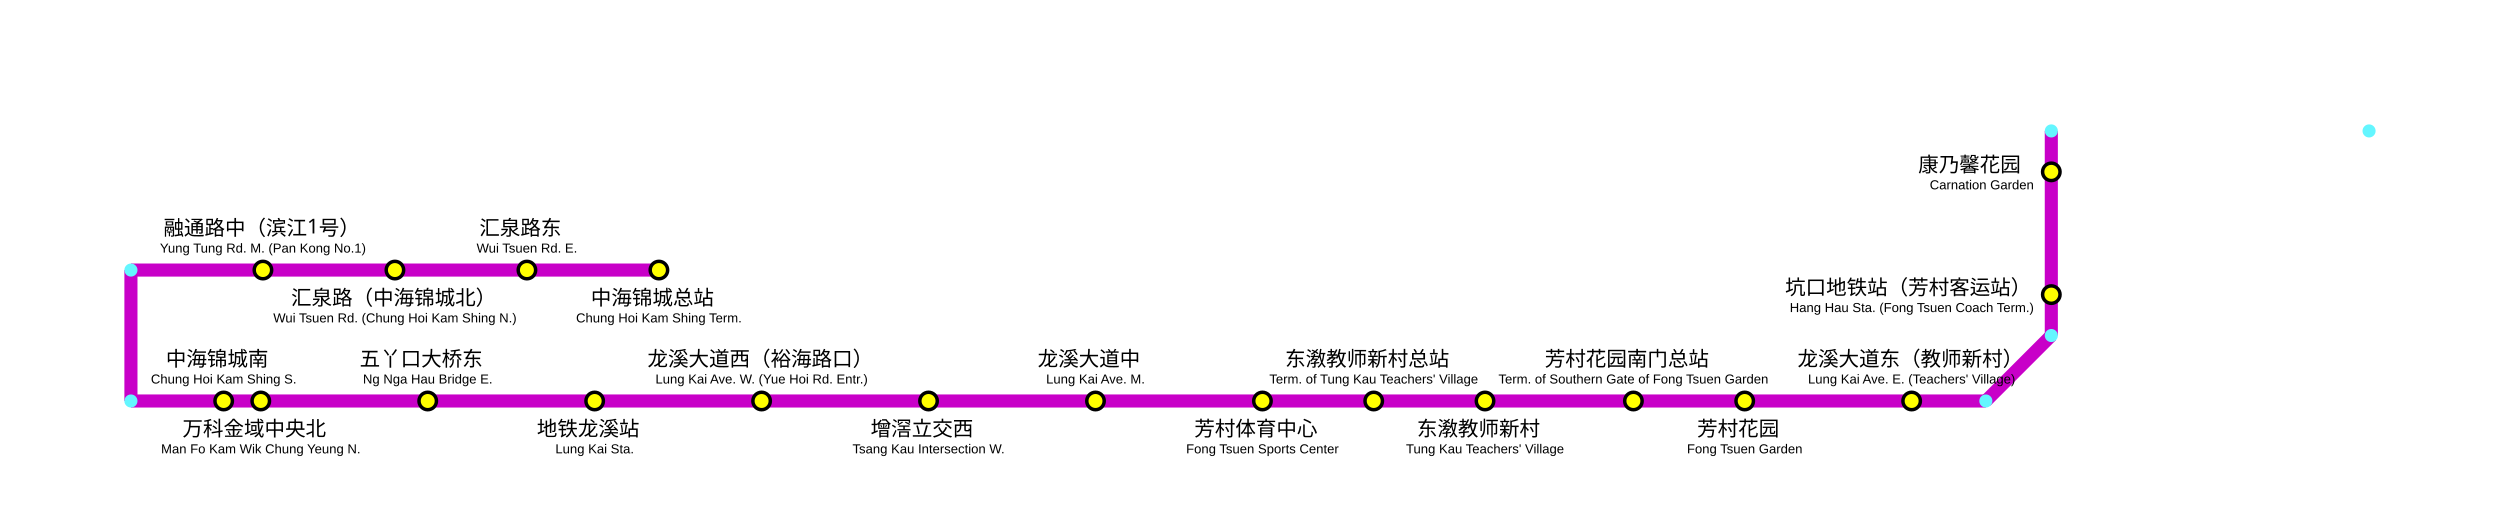
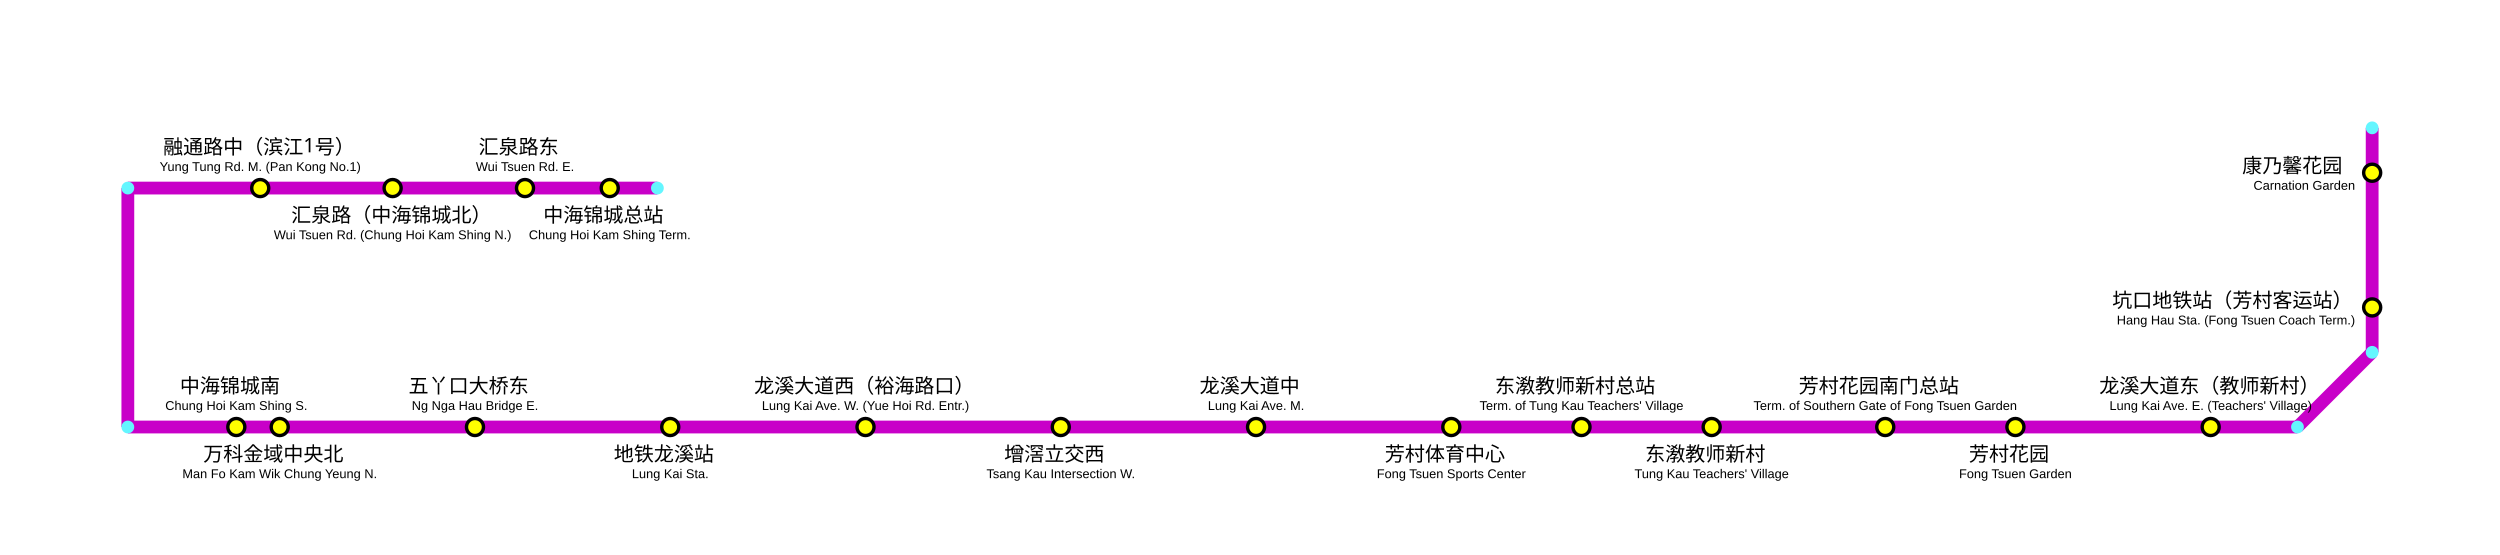
- <svg xmlns="http://www.w3.org/2000/svg" version="1.1" width="572.804" height="121.876">
-   <line x1="150.972" y1="61.876" x2="30" y2="61.876" stroke-width="3" style="stroke:#C800C8;" />
-   <line x1="30" y1="61.876" x2="30" y2="91.876" stroke-width="3" style="stroke:#C800C8;" />
-   <line x1="30" y1="91.876" x2="455" y2="91.876" stroke-width="3" style="stroke:#C800C8;" />
-   <line x1="455" y1="91.876" x2="470" y2="76.876" stroke-width="3" style="stroke:#C800C8;" />
-   <line x1="470" y1="76.876" x2="470" y2="30" stroke-width="3" style="stroke:#C800C8;" />
-   <circle cx="150.972" cy="61.876" r="1.5" style="fill:#64F6FF;" />
-   <circle cx="30" cy="61.876" r="1.5" style="fill:#64F6FF;" />
-   <circle cx="30" cy="91.876" r="1.5" style="fill:#64F6FF;" />
-   <circle cx="455" cy="91.876" r="1.5" style="fill:#64F6FF;" />
-   <circle cx="470" cy="76.876" r="1.5" style="fill:#64F6FF;" />
-   <circle cx="470" cy="30" r="1.5" style="fill:#64F6FF;" />
-   <circle cx="542.804" cy="30" r="1.5" style="fill:#64F6FF;" />
-   <circle cx="150.972" cy="61.876" r="2" stroke-width="0.8" style="fill:yellow;stroke:black;" />
-   <text y="69.876" text-anchor="middle" style="fill:black;">
-     <tspan x="150.972" dx="0" font-family="SimHei" font-size="4.7">中海锦城总站</tspan>
-     <tspan x="150.972" dy="4" font-family="Arial" font-size="3">Chung Hoi Kam Shing Term.</tspan>
+ <svg xmlns="http://www.w3.org/2000/svg" version="1.1" width="586.668" height="130.207">
+   <line x1="154.268" y1="44.133" x2="30" y2="44.133" stroke-width="3" style="stroke:#C800C8;" />
+   <line x1="30" y1="44.133" x2="30" y2="100.207" stroke-width="3" style="stroke:#C800C8;" />
+   <line x1="30" y1="100.207" x2="539.14" y2="100.207" stroke-width="3" style="stroke:#C800C8;" />
+   <line x1="539.14" y1="100.207" x2="556.668" y2="82.679" stroke-width="3" style="stroke:#C800C8;" />
+   <line x1="556.668" y1="82.679" x2="556.668" y2="30" stroke-width="3" style="stroke:#C800C8;" />
+   <circle cx="154.268" cy="44.133" r="1.5" style="fill:#64F6FF;" />
+   <circle cx="30" cy="44.133" r="1.5" style="fill:#64F6FF;" />
+   <circle cx="30" cy="100.207" r="1.5" style="fill:#64F6FF;" />
+   <circle cx="539.14" cy="100.207" r="1.5" style="fill:#64F6FF;" />
+   <circle cx="556.668" cy="82.679" r="1.5" style="fill:#64F6FF;" />
+   <circle cx="556.668" cy="30" r="1.5" style="fill:#64F6FF;" />
+   <circle cx="143.084" cy="44.133" r="2" stroke-width="0.8" style="fill:yellow;stroke:black;" />
+   <text y="52.133" text-anchor="middle" style="fill:black;">
+     <tspan x="143.084" dx="0" font-family="SimHei" font-size="4.7">中海锦城总站</tspan>
+     <tspan x="143.084" dy="4" font-family="Arial" font-size="3">Chung Hoi Kam Shing Term.</tspan>
  </text>
-   <circle cx="120.729" cy="61.876" r="2" stroke-width="0.8" style="fill:yellow;stroke:black;" />
-   <text y="53.876" text-anchor="middle" style="fill:black;">
-     <tspan x="120.729" dx="0" font-family="SimHei" font-size="4.7">汇泉路东</tspan>
-     <tspan x="120.729" dy="4" font-family="Arial" font-size="3">Wui Tsuen Rd. E.</tspan>
+   <circle cx="123.201" cy="44.133" r="2" stroke-width="0.8" style="fill:yellow;stroke:black;" />
+   <text y="36.133" text-anchor="middle" style="fill:black;">
+     <tspan x="123.201" dx="0" font-family="SimHei" font-size="4.7">汇泉路东</tspan>
+     <tspan x="123.201" dy="4" font-family="Arial" font-size="3">Wui Tsuen Rd. E.</tspan>
  </text>
-   <circle cx="90.486" cy="61.876" r="2" stroke-width="0.8" style="fill:yellow;stroke:black;" />
-   <text y="69.876" text-anchor="middle" style="fill:black;">
-     <tspan x="90.486" dx="1.2" font-family="SimHei" font-size="4.7">汇泉路（中海锦城北）</tspan>
-     <tspan x="90.486" dy="4" font-family="Arial" font-size="3">Wui Tsuen Rd. (Chung Hoi Kam Shing N.)</tspan>
+   <circle cx="92.134" cy="44.133" r="2" stroke-width="0.8" style="fill:yellow;stroke:black;" />
+   <text y="52.133" text-anchor="middle" style="fill:black;">
+     <tspan x="92.134" dx="1.2" font-family="SimHei" font-size="4.7">汇泉路（中海锦城北）</tspan>
+     <tspan x="92.134" dy="4" font-family="Arial" font-size="3">Wui Tsuen Rd. (Chung Hoi Kam Shing N.)</tspan>
  </text>
-   <circle cx="60.243" cy="61.876" r="2" stroke-width="0.8" style="fill:yellow;stroke:black;" />
-   <text y="53.876" text-anchor="middle" style="fill:black;">
-     <tspan x="60.243" dx="1.2" font-family="SimHei" font-size="4.7">融通路中（滨江1号）</tspan>
-     <tspan x="60.243" dy="4" font-family="Arial" font-size="3">Yung Tung Rd. M. (Pan Kong No.1)</tspan>
+   <circle cx="61.067" cy="44.133" r="2" stroke-width="0.8" style="fill:yellow;stroke:black;" />
+   <text y="36.133" text-anchor="middle" style="fill:black;">
+     <tspan x="61.067" dx="1.2" font-family="SimHei" font-size="4.7">融通路中（滨江1号）</tspan>
+     <tspan x="61.067" dy="4" font-family="Arial" font-size="3">Yung Tung Rd. M. (Pan Kong No.1)</tspan>
  </text>
-   <circle cx="51.25" cy="91.876" r="2" stroke-width="0.8" style="fill:yellow;stroke:black;" />
-   <text y="83.876" text-anchor="middle" style="fill:black;">
-     <tspan x="51.25" dx="0" font-family="SimHei" font-size="4.7">中海锦城南</tspan>
-     <tspan x="51.25" dy="4" font-family="Arial" font-size="3">Chung Hoi Kam Shing S.</tspan>
+   <circle cx="55.457" cy="100.207" r="2" stroke-width="0.8" style="fill:yellow;stroke:black;" />
+   <text y="92.207" text-anchor="middle" style="fill:black;">
+     <tspan x="55.457" dx="0" font-family="SimHei" font-size="4.7">中海锦城南</tspan>
+     <tspan x="55.457" dy="4" font-family="Arial" font-size="3">Chung Hoi Kam Shing S.</tspan>
  </text>
-   <circle cx="59.75" cy="91.876" r="2" stroke-width="0.8" style="fill:yellow;stroke:black;" />
-   <text y="99.876" text-anchor="middle" style="fill:black;">
-     <tspan x="59.75" dx="0" font-family="SimHei" font-size="4.7">万科金域中央北</tspan>
-     <tspan x="59.75" dy="4" font-family="Arial" font-size="3">Man Fo Kam Wik Chung Yeung N.</tspan>
+   <circle cx="65.64" cy="100.207" r="2" stroke-width="0.8" style="fill:yellow;stroke:black;" />
+   <text y="108.207" text-anchor="middle" style="fill:black;">
+     <tspan x="65.64" dx="0" font-family="SimHei" font-size="4.7">万科金域中央北</tspan>
+     <tspan x="65.64" dy="4" font-family="Arial" font-size="3">Man Fo Kam Wik Chung Yeung N.</tspan>
  </text>
-   <circle cx="98" cy="91.876" r="2" stroke-width="0.8" style="fill:yellow;stroke:black;" />
-   <text y="83.876" text-anchor="middle" style="fill:black;">
-     <tspan x="98" dx="0" font-family="SimHei" font-size="4.7">五丫口大桥东</tspan>
-     <tspan x="98" dy="4" font-family="Arial" font-size="3">Ng Nga Hau Bridge E.</tspan>
+   <circle cx="111.462" cy="100.207" r="2" stroke-width="0.8" style="fill:yellow;stroke:black;" />
+   <text y="92.207" text-anchor="middle" style="fill:black;">
+     <tspan x="111.462" dx="0" font-family="SimHei" font-size="4.7">五丫口大桥东</tspan>
+     <tspan x="111.462" dy="4" font-family="Arial" font-size="3">Ng Nga Hau Bridge E.</tspan>
  </text>
-   <circle cx="136.25" cy="91.876" r="2" stroke-width="0.8" style="fill:yellow;stroke:black;" />
-   <text y="99.876" text-anchor="middle" style="fill:black;">
-     <tspan x="136.25" dx="0" font-family="SimHei" font-size="4.7">地铁龙溪站</tspan>
-     <tspan x="136.25" dy="4" font-family="Arial" font-size="3">Lung Kai Sta.</tspan>
+   <circle cx="157.285" cy="100.207" r="2" stroke-width="0.8" style="fill:yellow;stroke:black;" />
+   <text y="108.207" text-anchor="middle" style="fill:black;">
+     <tspan x="157.285" dx="0" font-family="SimHei" font-size="4.7">地铁龙溪站</tspan>
+     <tspan x="157.285" dy="4" font-family="Arial" font-size="3">Lung Kai Sta.</tspan>
  </text>
-   <circle cx="174.5" cy="91.876" r="2" stroke-width="0.8" style="fill:yellow;stroke:black;" />
-   <text y="83.876" text-anchor="middle" style="fill:black;">
-     <tspan x="174.5" dx="1.2" font-family="SimHei" font-size="4.7">龙溪大道西（裕海路口）</tspan>
-     <tspan x="174.5" dy="4" font-family="Arial" font-size="3">Lung Kai Ave. W. (Yue Hoi Rd. Entr.)</tspan>
+   <circle cx="203.108" cy="100.207" r="2" stroke-width="0.8" style="fill:yellow;stroke:black;" />
+   <text y="92.207" text-anchor="middle" style="fill:black;">
+     <tspan x="203.108" dx="1.2" font-family="SimHei" font-size="4.7">龙溪大道西（裕海路口）</tspan>
+     <tspan x="203.108" dy="4" font-family="Arial" font-size="3">Lung Kai Ave. W. (Yue Hoi Rd. Entr.)</tspan>
  </text>
-   <circle cx="212.75" cy="91.876" r="2" stroke-width="0.8" style="fill:yellow;stroke:black;" />
-   <text y="99.876" text-anchor="middle" style="fill:black;">
-     <tspan x="212.75" dx="0" font-family="SimHei" font-size="4.7">增滘立交西</tspan>
-     <tspan x="212.75" dy="4" font-family="Arial" font-size="3">Tsang Kau Intersection W.</tspan>
+   <circle cx="248.93" cy="100.207" r="2" stroke-width="0.8" style="fill:yellow;stroke:black;" />
+   <text y="108.207" text-anchor="middle" style="fill:black;">
+     <tspan x="248.93" dx="0" font-family="SimHei" font-size="4.7">增滘立交西</tspan>
+     <tspan x="248.93" dy="4" font-family="Arial" font-size="3">Tsang Kau Intersection W.</tspan>
  </text>
-   <circle cx="251" cy="91.876" r="2" stroke-width="0.8" style="fill:yellow;stroke:black;" />
-   <text y="83.876" text-anchor="middle" style="fill:black;">
-     <tspan x="251" dx="0" font-family="SimHei" font-size="4.7">龙溪大道中</tspan>
-     <tspan x="251" dy="4" font-family="Arial" font-size="3">Lung Kai Ave. M.</tspan>
+   <circle cx="294.753" cy="100.207" r="2" stroke-width="0.8" style="fill:yellow;stroke:black;" />
+   <text y="92.207" text-anchor="middle" style="fill:black;">
+     <tspan x="294.753" dx="0" font-family="SimHei" font-size="4.7">龙溪大道中</tspan>
+     <tspan x="294.753" dy="4" font-family="Arial" font-size="3">Lung Kai Ave. M.</tspan>
  </text>
-   <circle cx="289.25" cy="91.876" r="2" stroke-width="0.8" style="fill:yellow;stroke:black;" />
-   <text y="99.876" text-anchor="middle" style="fill:black;">
-     <tspan x="289.25" dx="0" font-family="SimHei" font-size="4.7">芳村体育中心</tspan>
-     <tspan x="289.25" dy="4" font-family="Arial" font-size="3">Fong Tsuen Sports Center</tspan>
+   <circle cx="340.575" cy="100.207" r="2" stroke-width="0.8" style="fill:yellow;stroke:black;" />
+   <text y="108.207" text-anchor="middle" style="fill:black;">
+     <tspan x="340.575" dx="0" font-family="SimHei" font-size="4.7">芳村体育中心</tspan>
+     <tspan x="340.575" dy="4" font-family="Arial" font-size="3">Fong Tsuen Sports Center</tspan>
  </text>
-   <circle cx="314.75" cy="91.876" r="2" stroke-width="0.8" style="fill:yellow;stroke:black;" />
-   <text y="83.876" text-anchor="middle" style="fill:black;">
-     <tspan x="314.75" dx="0" font-family="SimHei" font-size="4.7">东漖教师新村总站</tspan>
-     <tspan x="314.75" dy="4" font-family="Arial" font-size="3">Term. of Tung Kau Teachers' Village</tspan>
+   <circle cx="371.124" cy="100.207" r="2" stroke-width="0.8" style="fill:yellow;stroke:black;" />
+   <text y="92.207" text-anchor="middle" style="fill:black;">
+     <tspan x="371.124" dx="0" font-family="SimHei" font-size="4.7">东漖教师新村总站</tspan>
+     <tspan x="371.124" dy="4" font-family="Arial" font-size="3">Term. of Tung Kau Teachers' Village</tspan>
  </text>
-   <circle cx="340.25" cy="91.876" r="2" stroke-width="0.8" style="fill:yellow;stroke:black;" />
-   <text y="99.876" text-anchor="middle" style="fill:black;">
-     <tspan x="340.25" dx="0" font-family="SimHei" font-size="4.7">东漖教师新村</tspan>
-     <tspan x="340.25" dy="4" font-family="Arial" font-size="3">Tung Kau Teachers' Village</tspan>
+   <circle cx="401.672" cy="100.207" r="2" stroke-width="0.8" style="fill:yellow;stroke:black;" />
+   <text y="108.207" text-anchor="middle" style="fill:black;">
+     <tspan x="401.672" dx="0" font-family="SimHei" font-size="4.7">东漖教师新村</tspan>
+     <tspan x="401.672" dy="4" font-family="Arial" font-size="3">Tung Kau Teachers' Village</tspan>
  </text>
-   <circle cx="374.25" cy="91.876" r="2" stroke-width="0.8" style="fill:yellow;stroke:black;" />
-   <text y="83.876" text-anchor="middle" style="fill:black;">
-     <tspan x="374.25" dx="0" font-family="SimHei" font-size="4.7">芳村花园南门总站</tspan>
-     <tspan x="374.25" dy="4" font-family="Arial" font-size="3">Term. of Southern Gate of Fong Tsuen Garden</tspan>
+   <circle cx="442.403" cy="100.207" r="2" stroke-width="0.8" style="fill:yellow;stroke:black;" />
+   <text y="92.207" text-anchor="middle" style="fill:black;">
+     <tspan x="442.403" dx="0" font-family="SimHei" font-size="4.7">芳村花园南门总站</tspan>
+     <tspan x="442.403" dy="4" font-family="Arial" font-size="3">Term. of Southern Gate of Fong Tsuen Garden</tspan>
  </text>
-   <circle cx="399.75" cy="91.876" r="2" stroke-width="0.8" style="fill:yellow;stroke:black;" />
-   <text y="99.876" text-anchor="middle" style="fill:black;">
-     <tspan x="399.75" dx="0" font-family="SimHei" font-size="4.7">芳村花园</tspan>
-     <tspan x="399.75" dy="4" font-family="Arial" font-size="3">Fong Tsuen Garden</tspan>
+   <circle cx="472.952" cy="100.207" r="2" stroke-width="0.8" style="fill:yellow;stroke:black;" />
+   <text y="108.207" text-anchor="middle" style="fill:black;">
+     <tspan x="472.952" dx="0" font-family="SimHei" font-size="4.7">芳村花园</tspan>
+     <tspan x="472.952" dy="4" font-family="Arial" font-size="3">Fong Tsuen Garden</tspan>
  </text>
-   <circle cx="438" cy="91.876" r="2" stroke-width="0.8" style="fill:yellow;stroke:black;" />
-   <text y="83.876" text-anchor="middle" style="fill:black;">
-     <tspan x="438" dx="1.2" font-family="SimHei" font-size="4.7">龙溪大道东（教师新村）</tspan>
-     <tspan x="438" dy="4" font-family="Arial" font-size="3">Lung Kai Ave. E. (Teachers' Village)</tspan>
+   <circle cx="518.774" cy="100.207" r="2" stroke-width="0.8" style="fill:yellow;stroke:black;" />
+   <text y="92.207" text-anchor="middle" style="fill:black;">
+     <tspan x="518.774" dx="1.2" font-family="SimHei" font-size="4.7">龙溪大道东（教师新村）</tspan>
+     <tspan x="518.774" dy="4" font-family="Arial" font-size="3">Lung Kai Ave. E. (Teachers' Village)</tspan>
  </text>
-   <circle cx="470" cy="67.501" r="2" stroke-width="0.8" style="fill:yellow;stroke:black;" />
-   <text y="67.501" text-anchor="end" style="fill:black;">
-     <tspan x="466" dx="2.4" font-family="SimHei" font-size="4.7">坑口地铁站（芳村客运站）</tspan>
-     <tspan x="466" dy="4" font-family="Arial" font-size="3">Hang Hau Sta. (Fong Tsuen Coach Term.)</tspan>
+   <circle cx="556.668" cy="72.143" r="2" stroke-width="0.8" style="fill:yellow;stroke:black;" />
+   <text y="72.143" text-anchor="end" style="fill:black;">
+     <tspan x="552.668" dx="2.4" font-family="SimHei" font-size="4.7">坑口地铁站（芳村客运站）</tspan>
+     <tspan x="552.668" dy="4" font-family="Arial" font-size="3">Hang Hau Sta. (Fong Tsuen Coach Term.)</tspan>
  </text>
-   <circle cx="470" cy="39.375" r="2" stroke-width="0.8" style="fill:yellow;stroke:black;" />
-   <text y="39.375" text-anchor="end" style="fill:black;">
-     <tspan x="466" dx="0" font-family="SimHei" font-size="4.7">康乃馨花园</tspan>
-     <tspan x="466" dy="4" font-family="Arial" font-size="3">Carnation Garden</tspan>
+   <circle cx="556.668" cy="40.536" r="2" stroke-width="0.8" style="fill:yellow;stroke:black;" />
+   <text y="40.536" text-anchor="end" style="fill:black;">
+     <tspan x="552.668" dx="0" font-family="SimHei" font-size="4.7">康乃馨花园</tspan>
+     <tspan x="552.668" dy="4" font-family="Arial" font-size="3">Carnation Garden</tspan>
  </text>
</svg>
